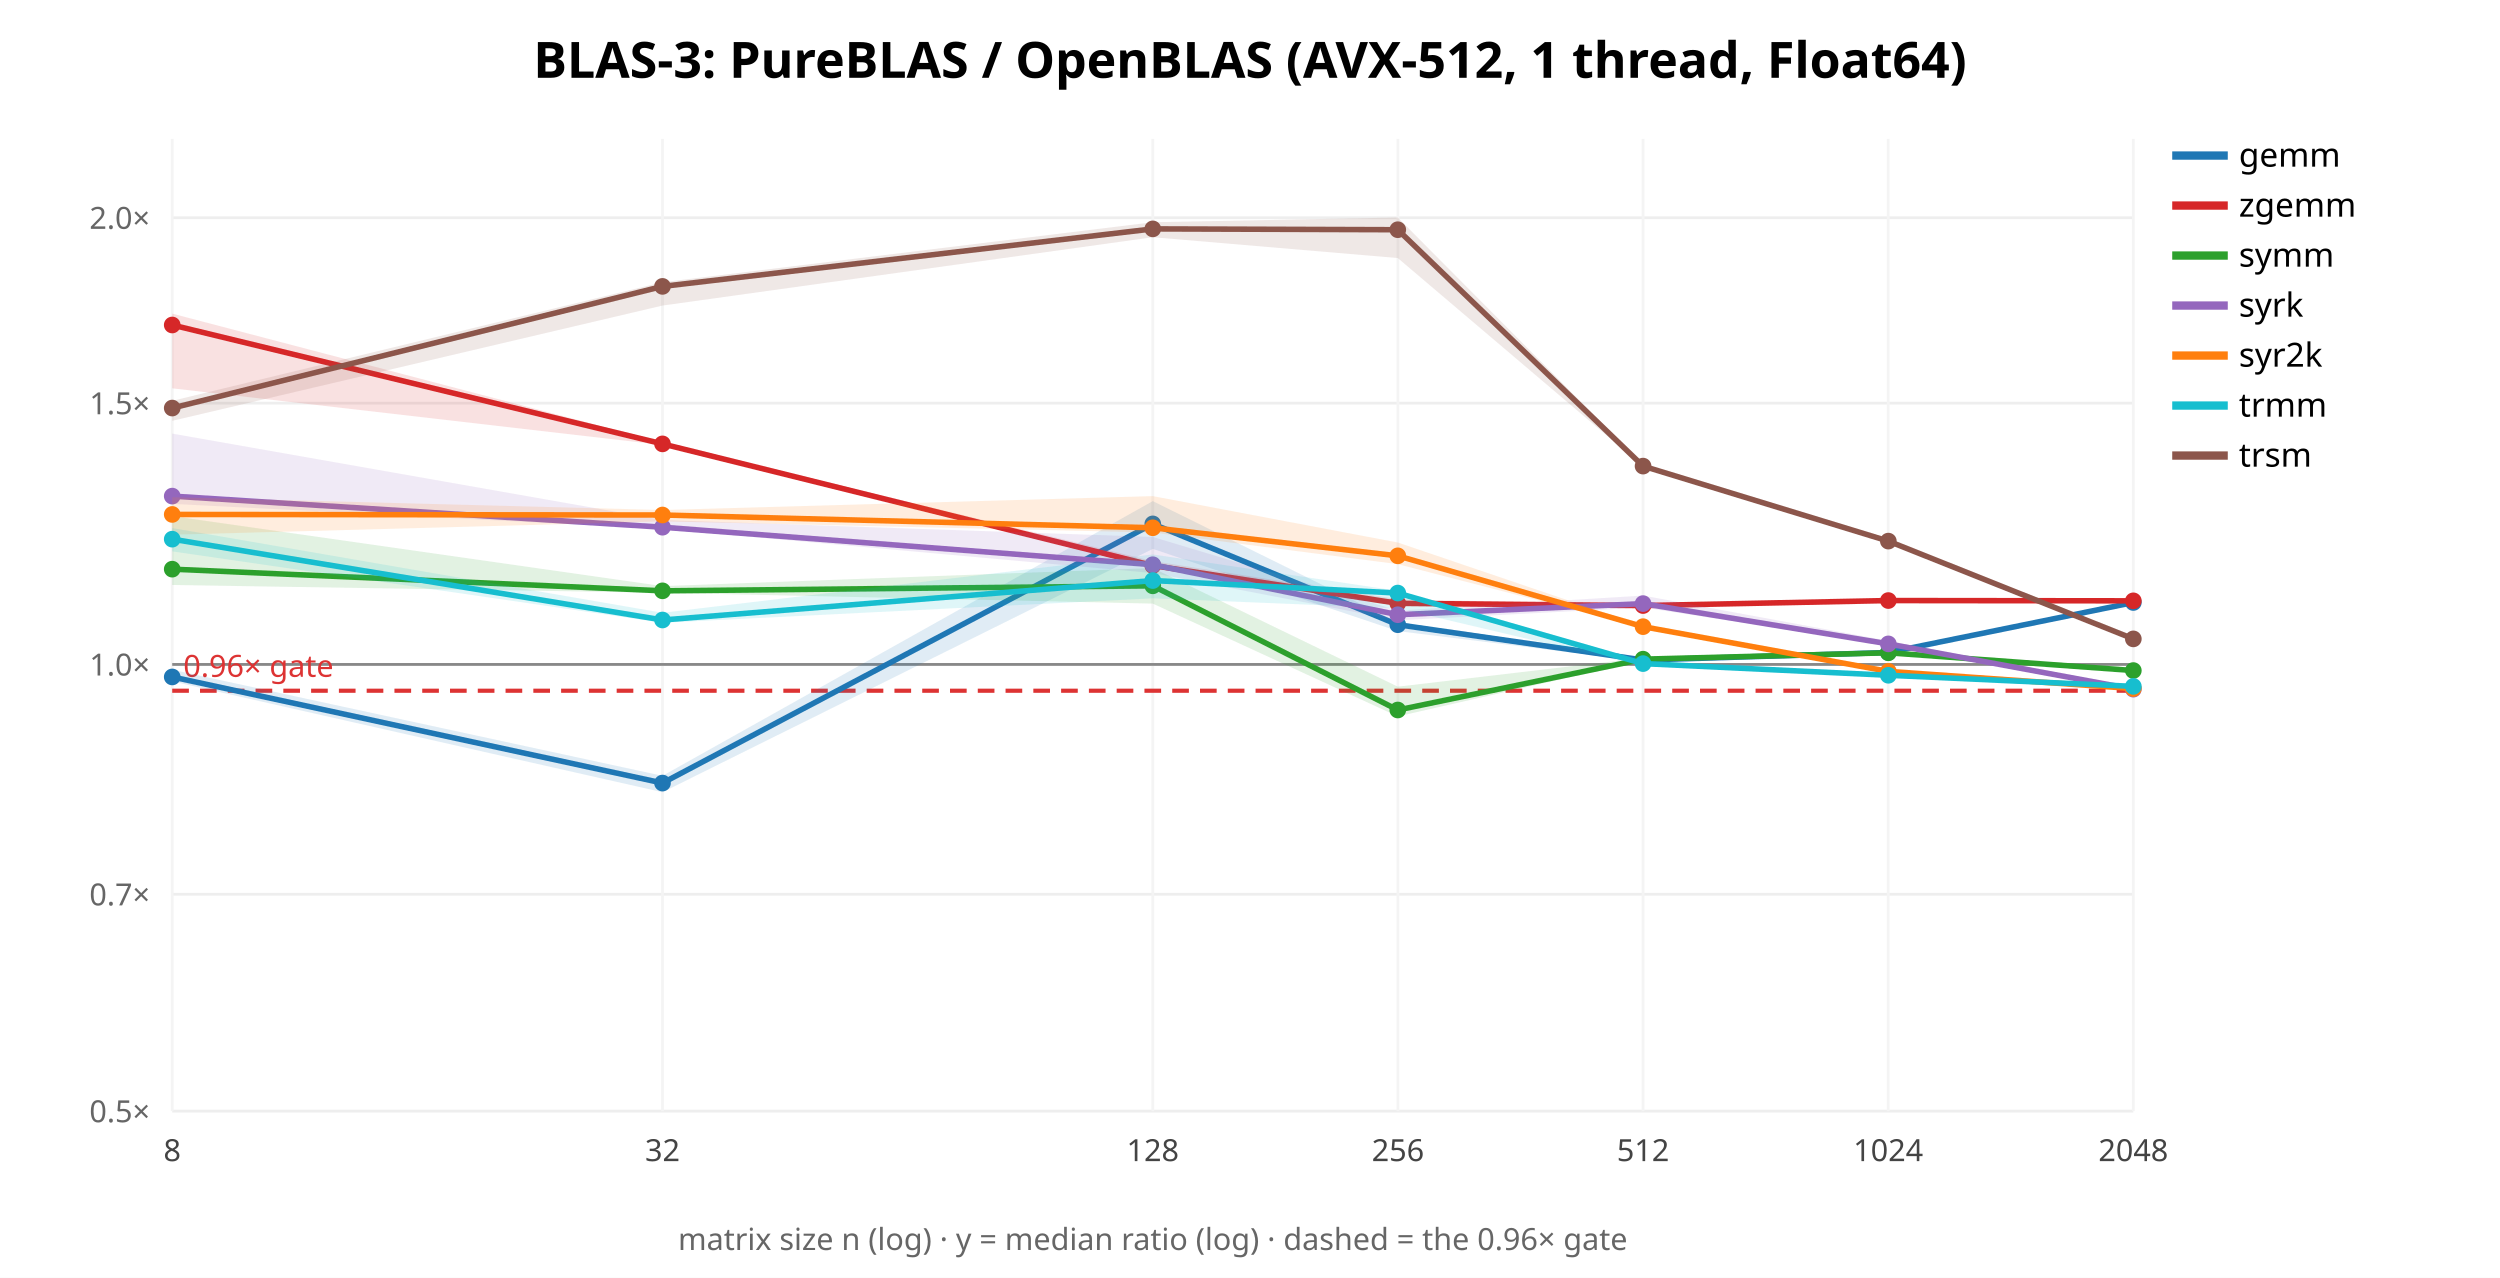
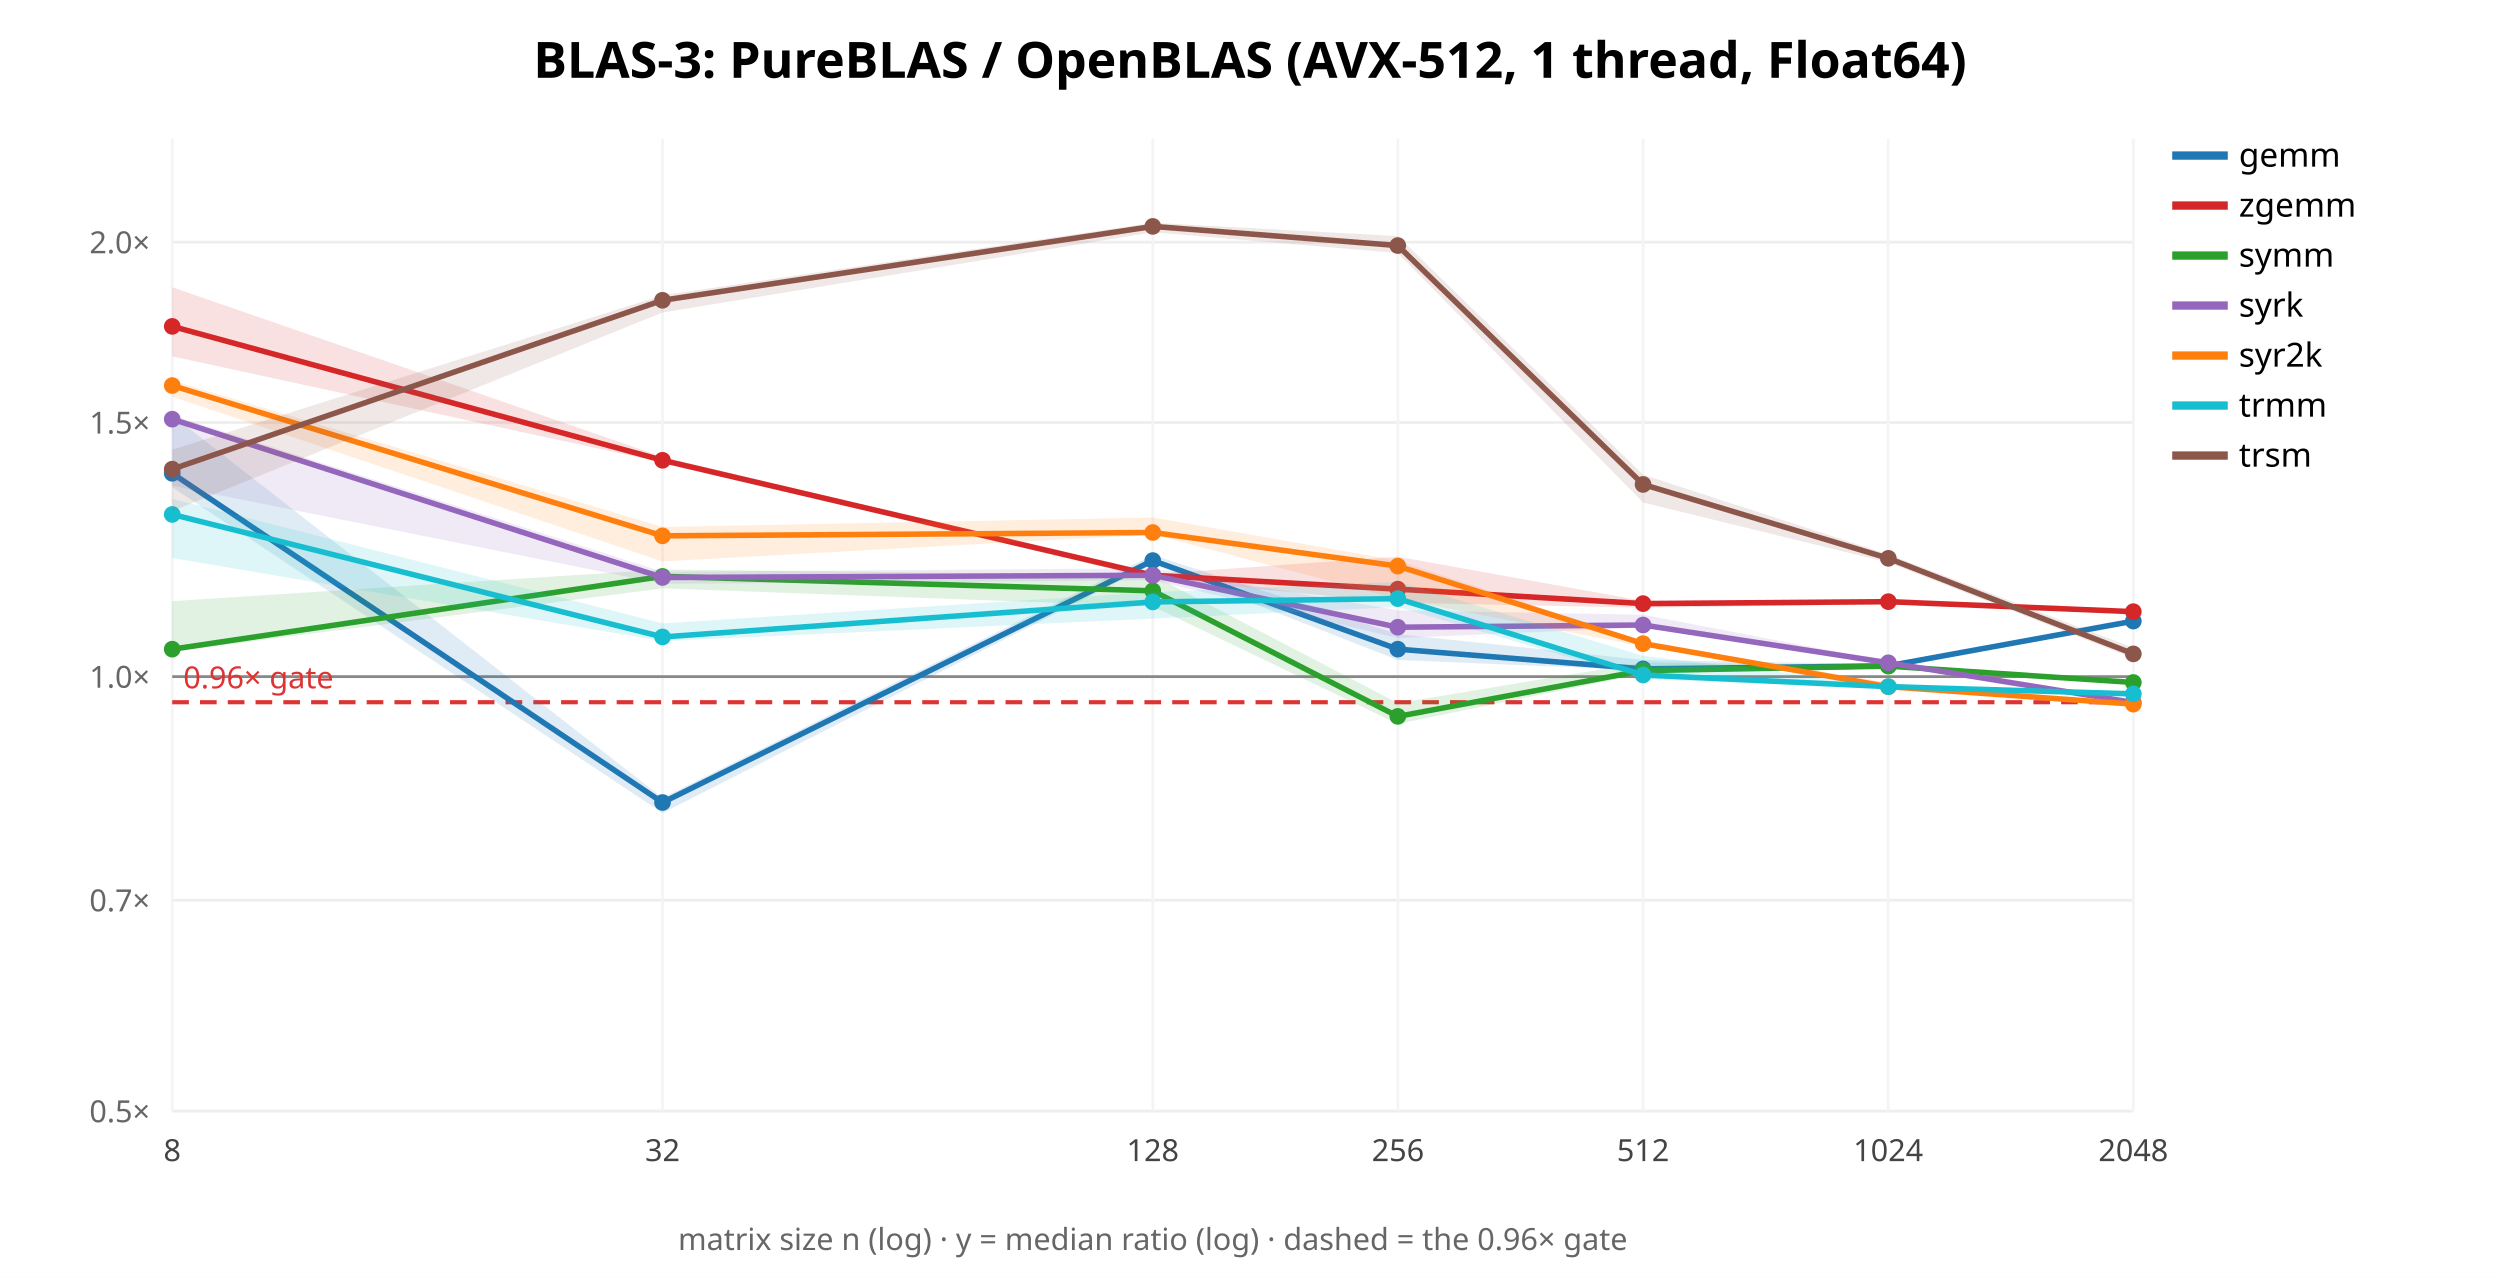
<svg xmlns="http://www.w3.org/2000/svg" width="900" height="460" font-family="sans-serif">
  <rect width="900" height="460" fill="white" />
  <text x="450.0" y="28" text-anchor="middle" font-size="18" font-weight="bold">BLAS-3: PureBLAS / OpenBLAS (AVX-512, 1 thread, Float64)</text>
  <line x1="62" y1="400.0" x2="768" y2="400.0" stroke="#eee" />
  <text x="54" y="404.0" text-anchor="end" font-size="11" fill="#666">0.5×</text>
-   <line x1="62" y1="321.94" x2="768" y2="321.94" stroke="#eee" />
-   <text x="54" y="325.94" text-anchor="end" font-size="11" fill="#666">0.7×</text>
-   <line x1="62" y1="239.193" x2="768" y2="239.193" stroke="#eee" />
-   <text x="54" y="243.193" text-anchor="end" font-size="11" fill="#666">1.0×</text>
-   <line x1="62" y1="145.127" x2="768" y2="145.127" stroke="#eee" />
-   <text x="54" y="149.127" text-anchor="end" font-size="11" fill="#666">1.5×</text>
-   <line x1="62" y1="78.385" x2="768" y2="78.385" stroke="#eee" />
-   <text x="54" y="82.385" text-anchor="end" font-size="11" fill="#666">2.0×</text>
+   <line x1="62" y1="324.075" x2="768" y2="324.075" stroke="#eee" />
+   <text x="54" y="328.075" text-anchor="end" font-size="11" fill="#666">0.7×</text>
+   <line x1="62" y1="243.59" x2="768" y2="243.59" stroke="#eee" />
+   <text x="54" y="247.59" text-anchor="end" font-size="11" fill="#666">1.0×</text>
+   <line x1="62" y1="152.097" x2="768" y2="152.097" stroke="#eee" />
+   <text x="54" y="156.097" text-anchor="end" font-size="11" fill="#666">1.5×</text>
+   <line x1="62" y1="87.181" x2="768" y2="87.181" stroke="#eee" />
+   <text x="54" y="91.181" text-anchor="end" font-size="11" fill="#666">2.0×</text>
  <line x1="62.0" y1="50" x2="62.0" y2="400" stroke="#f4f4f4" />
  <text x="62.0" y="418" text-anchor="middle" font-size="11" fill="#444">8</text>
  <line x1="238.5" y1="50" x2="238.5" y2="400" stroke="#f4f4f4" />
  <text x="238.5" y="418" text-anchor="middle" font-size="11" fill="#444">32</text>
  <line x1="415.0" y1="50" x2="415.0" y2="400" stroke="#f4f4f4" />
  <text x="415.0" y="418" text-anchor="middle" font-size="11" fill="#444">128</text>
  <line x1="503.25" y1="50" x2="503.25" y2="400" stroke="#f4f4f4" />
  <text x="503.25" y="418" text-anchor="middle" font-size="11" fill="#444">256</text>
  <line x1="591.5" y1="50" x2="591.5" y2="400" stroke="#f4f4f4" />
  <text x="591.5" y="418" text-anchor="middle" font-size="11" fill="#444">512</text>
  <line x1="679.75" y1="50" x2="679.75" y2="400" stroke="#f4f4f4" />
  <text x="679.75" y="418" text-anchor="middle" font-size="11" fill="#444">1024</text>
  <line x1="768.0" y1="50" x2="768.0" y2="400" stroke="#f4f4f4" />
  <text x="768.0" y="418" text-anchor="middle" font-size="11" fill="#444">2048</text>
-   <line x1="62" y1="239.193" x2="768" y2="239.193" stroke="#888" />
-   <line x1="62" y1="248.663" x2="768" y2="248.663" stroke="#d33" stroke-width="1.5" stroke-dasharray="6 4" />
-   <text x="66" y="243.663" font-size="11" fill="#d33">0.96× gate</text>
-   <polygon points="62.0,241.1 238.5,279.3 415.0,180.4 503.2,224.0 591.5,236.8 679.8,234.7 768.0,216.8 768.0,216.9 679.8,235.0 591.5,238.1 503.2,227.2 415.0,197.6 238.5,285.2 62.0,245.3" fill="#1f77b4" opacity="0.14" stroke="none" />
-   <polyline points="62.0,243.7 238.5,281.9 415.0,188.6 503.2,224.9 591.5,237.6 679.8,234.9 768.0,216.9" fill="none" stroke="#1f77b4" stroke-width="2" />
-   <circle cx="62.0" cy="243.7" r="3" fill="#1f77b4" />
-   <circle cx="238.5" cy="281.9" r="3" fill="#1f77b4" />
-   <circle cx="415.0" cy="188.6" r="3" fill="#1f77b4" />
-   <circle cx="503.2" cy="224.9" r="3" fill="#1f77b4" />
-   <circle cx="591.5" cy="237.6" r="3" fill="#1f77b4" />
-   <circle cx="679.8" cy="234.9" r="3" fill="#1f77b4" />
-   <circle cx="768.0" cy="216.9" r="3" fill="#1f77b4" />
+   <line x1="62" y1="243.59" x2="768" y2="243.59" stroke="#888" />
+   <line x1="62" y1="252.802" x2="768" y2="252.802" stroke="#d33" stroke-width="1.5" stroke-dasharray="6 4" />
+   <text x="66" y="247.802" font-size="11" fill="#d33">0.96× gate</text>
+   <polygon points="62.0,149.5 238.5,287.2 415.0,199.8 503.2,228.3 591.5,237.6 679.8,239.1 768.0,223.5 768.0,223.9 679.8,240.6 591.5,241.3 503.2,237.6 415.0,203.1 238.5,292.7 62.0,175.4" fill="#1f77b4" opacity="0.14" stroke="none" />
+   <polyline points="62.0,170.4 238.5,288.9 415.0,201.8 503.2,233.7 591.5,240.8 679.8,239.7 768.0,223.6" fill="none" stroke="#1f77b4" stroke-width="2" />
+   <circle cx="62.0" cy="170.4" r="3" fill="#1f77b4" />
+   <circle cx="238.5" cy="288.9" r="3" fill="#1f77b4" />
+   <circle cx="415.0" cy="201.8" r="3" fill="#1f77b4" />
+   <circle cx="503.2" cy="233.7" r="3" fill="#1f77b4" />
+   <circle cx="591.5" cy="240.8" r="3" fill="#1f77b4" />
+   <circle cx="679.8" cy="239.7" r="3" fill="#1f77b4" />
+   <circle cx="768.0" cy="223.6" r="3" fill="#1f77b4" />
  <line x1="782" y1="56" x2="802" y2="56" stroke="#1f77b4" stroke-width="3" />
  <text x="806" y="60" font-size="12">gemm</text>
-   <polygon points="62.0,112.9 238.5,159.2 415.0,202.0 503.2,215.7 591.5,217.8 679.8,216.2 768.0,216.2 768.0,216.5 679.8,216.4 591.5,218.1 503.2,217.5 415.0,204.5 238.5,160.2 62.0,139.8" fill="#d62728" opacity="0.14" stroke="none" />
-   <polyline points="62.0,117.0 238.5,159.8 415.0,203.6 503.2,217.2 591.5,218.0 679.8,216.2 768.0,216.3" fill="none" stroke="#d62728" stroke-width="2" />
-   <circle cx="62.0" cy="117.0" r="3" fill="#d62728" />
-   <circle cx="238.5" cy="159.8" r="3" fill="#d62728" />
-   <circle cx="415.0" cy="203.6" r="3" fill="#d62728" />
-   <circle cx="503.2" cy="217.2" r="3" fill="#d62728" />
-   <circle cx="591.5" cy="218.0" r="3" fill="#d62728" />
-   <circle cx="679.8" cy="216.2" r="3" fill="#d62728" />
-   <circle cx="768.0" cy="216.3" r="3" fill="#d62728" />
+   <polygon points="62.0,103.4 238.5,164.5 415.0,206.7 503.2,200.4 591.5,216.3 679.8,216.0 768.0,219.5 768.0,220.8 679.8,217.5 591.5,218.8 503.2,217.0 415.0,208.3 238.5,166.5 62.0,128.3" fill="#d62728" opacity="0.14" stroke="none" />
+   <polyline points="62.0,117.5 238.5,165.7 415.0,207.1 503.2,212.1 591.5,217.3 679.8,216.6 768.0,220.2" fill="none" stroke="#d62728" stroke-width="2" />
+   <circle cx="62.0" cy="117.5" r="3" fill="#d62728" />
+   <circle cx="238.5" cy="165.7" r="3" fill="#d62728" />
+   <circle cx="415.0" cy="207.1" r="3" fill="#d62728" />
+   <circle cx="503.2" cy="212.1" r="3" fill="#d62728" />
+   <circle cx="591.5" cy="217.3" r="3" fill="#d62728" />
+   <circle cx="679.8" cy="216.6" r="3" fill="#d62728" />
+   <circle cx="768.0" cy="220.2" r="3" fill="#d62728" />
  <line x1="782" y1="74" x2="802" y2="74" stroke="#d62728" stroke-width="3" />
  <text x="806" y="78" font-size="12">zgemm</text>
-   <polygon points="62.0,185.8 238.5,211.0 415.0,204.5 503.2,247.2 591.5,236.8 679.8,234.6 768.0,241.2 768.0,242.1 679.8,235.3 591.5,237.8 503.2,257.9 415.0,217.3 238.5,213.4 62.0,210.6" fill="#2ca02c" opacity="0.14" stroke="none" />
-   <polyline points="62.0,204.9 238.5,212.7 415.0,210.9 503.2,255.6 591.5,237.3 679.8,235.0 768.0,241.4" fill="none" stroke="#2ca02c" stroke-width="2" />
-   <circle cx="62.0" cy="204.9" r="3" fill="#2ca02c" />
-   <circle cx="238.5" cy="212.7" r="3" fill="#2ca02c" />
-   <circle cx="415.0" cy="210.9" r="3" fill="#2ca02c" />
-   <circle cx="503.2" cy="255.6" r="3" fill="#2ca02c" />
-   <circle cx="591.5" cy="237.3" r="3" fill="#2ca02c" />
-   <circle cx="679.8" cy="235.0" r="3" fill="#2ca02c" />
-   <circle cx="768.0" cy="241.4" r="3" fill="#2ca02c" />
+   <polygon points="62.0,216.4 238.5,205.0 415.0,207.1 503.2,253.1 591.5,238.5 679.8,239.5 768.0,245.4 768.0,245.8 679.8,240.2 591.5,242.5 503.2,260.6 415.0,218.3 238.5,211.8 62.0,234.6" fill="#2ca02c" opacity="0.14" stroke="none" />
+   <polyline points="62.0,233.7 238.5,207.5 415.0,212.7 503.2,257.9 591.5,241.4 679.8,239.8 768.0,245.7" fill="none" stroke="#2ca02c" stroke-width="2" />
+   <circle cx="62.0" cy="233.7" r="3" fill="#2ca02c" />
+   <circle cx="238.5" cy="207.5" r="3" fill="#2ca02c" />
+   <circle cx="415.0" cy="212.7" r="3" fill="#2ca02c" />
+   <circle cx="503.2" cy="257.9" r="3" fill="#2ca02c" />
+   <circle cx="591.5" cy="241.4" r="3" fill="#2ca02c" />
+   <circle cx="679.8" cy="239.8" r="3" fill="#2ca02c" />
+   <circle cx="768.0" cy="245.7" r="3" fill="#2ca02c" />
  <line x1="782" y1="92" x2="802" y2="92" stroke="#2ca02c" stroke-width="3" />
  <text x="806" y="96" font-size="12">symm</text>
-   <polygon points="62.0,156.1 238.5,187.2 415.0,193.3 503.2,219.8 591.5,214.4 679.8,230.7 768.0,247.9 768.0,248.4 679.8,232.2 591.5,218.7 503.2,223.3 415.0,206.3 238.5,190.4 62.0,181.4" fill="#9467bd" opacity="0.14" stroke="none" />
-   <polyline points="62.0,178.6 238.5,189.8 415.0,203.3 503.2,221.3 591.5,217.3 679.8,231.8 768.0,248.1" fill="none" stroke="#9467bd" stroke-width="2" />
-   <circle cx="62.0" cy="178.6" r="3" fill="#9467bd" />
-   <circle cx="238.5" cy="189.8" r="3" fill="#9467bd" />
-   <circle cx="415.0" cy="203.3" r="3" fill="#9467bd" />
-   <circle cx="503.2" cy="221.3" r="3" fill="#9467bd" />
-   <circle cx="591.5" cy="217.3" r="3" fill="#9467bd" />
-   <circle cx="679.8" cy="231.8" r="3" fill="#9467bd" />
-   <circle cx="768.0" cy="248.1" r="3" fill="#9467bd" />
+   <polygon points="62.0,149.5 238.5,205.8 415.0,204.6 503.2,219.7 591.5,221.3 679.8,238.2 768.0,252.3 768.0,253.4 679.8,239.4 591.5,225.9 503.2,229.7 415.0,208.9 238.5,210.2 62.0,174.9" fill="#9467bd" opacity="0.14" stroke="none" />
+   <polyline points="62.0,150.9 238.5,207.9 415.0,207.1 503.2,225.8 591.5,225.0 679.8,238.6 768.0,252.9" fill="none" stroke="#9467bd" stroke-width="2" />
+   <circle cx="62.0" cy="150.9" r="3" fill="#9467bd" />
+   <circle cx="238.5" cy="207.9" r="3" fill="#9467bd" />
+   <circle cx="415.0" cy="207.1" r="3" fill="#9467bd" />
+   <circle cx="503.2" cy="225.8" r="3" fill="#9467bd" />
+   <circle cx="591.5" cy="225.0" r="3" fill="#9467bd" />
+   <circle cx="679.8" cy="238.6" r="3" fill="#9467bd" />
+   <circle cx="768.0" cy="252.9" r="3" fill="#9467bd" />
  <line x1="782" y1="110" x2="802" y2="110" stroke="#9467bd" stroke-width="3" />
  <text x="806" y="114" font-size="12">syrk</text>
-   <polygon points="62.0,179.0 238.5,183.6 415.0,178.6 503.2,195.3 591.5,225.3 679.8,241.5 768.0,247.8 768.0,248.2 679.8,241.9 591.5,225.9 503.2,203.1 415.0,191.7 238.5,187.7 62.0,192.5" fill="#ff7f0e" opacity="0.14" stroke="none" />
-   <polyline points="62.0,185.2 238.5,185.4 415.0,190.0 503.2,200.1 591.5,225.6 679.8,241.7 768.0,247.9" fill="none" stroke="#ff7f0e" stroke-width="2" />
-   <circle cx="62.0" cy="185.2" r="3" fill="#ff7f0e" />
-   <circle cx="238.5" cy="185.4" r="3" fill="#ff7f0e" />
-   <circle cx="415.0" cy="190.0" r="3" fill="#ff7f0e" />
-   <circle cx="503.2" cy="200.1" r="3" fill="#ff7f0e" />
-   <circle cx="591.5" cy="225.6" r="3" fill="#ff7f0e" />
-   <circle cx="679.8" cy="241.7" r="3" fill="#ff7f0e" />
-   <circle cx="768.0" cy="247.9" r="3" fill="#ff7f0e" />
+   <polygon points="62.0,137.0 238.5,189.7 415.0,186.3 503.2,201.8 591.5,231.0 679.8,245.8 768.0,253.4 768.0,253.9 679.8,247.7 591.5,232.7 503.2,215.6 415.0,192.4 238.5,202.1 62.0,142.8" fill="#ff7f0e" opacity="0.14" stroke="none" />
+   <polyline points="62.0,138.8 238.5,192.9 415.0,191.7 503.2,203.8 591.5,231.7 679.8,247.2 768.0,253.5" fill="none" stroke="#ff7f0e" stroke-width="2" />
+   <circle cx="62.0" cy="138.8" r="3" fill="#ff7f0e" />
+   <circle cx="238.5" cy="192.9" r="3" fill="#ff7f0e" />
+   <circle cx="415.0" cy="191.7" r="3" fill="#ff7f0e" />
+   <circle cx="503.2" cy="203.8" r="3" fill="#ff7f0e" />
+   <circle cx="591.5" cy="231.7" r="3" fill="#ff7f0e" />
+   <circle cx="679.8" cy="247.2" r="3" fill="#ff7f0e" />
+   <circle cx="768.0" cy="253.5" r="3" fill="#ff7f0e" />
  <line x1="782" y1="128" x2="802" y2="128" stroke="#ff7f0e" stroke-width="3" />
  <text x="806" y="132" font-size="12">syr2k</text>
-   <polygon points="62.0,190.1 238.5,220.6 415.0,199.6 503.2,212.7 591.5,238.4 679.8,242.5 768.0,246.5 768.0,247.4 679.8,243.1 591.5,239.8 503.2,219.0 415.0,215.4 238.5,224.2 62.0,198.5" fill="#17becf" opacity="0.14" stroke="none" />
-   <polyline points="62.0,194.1 238.5,223.2 415.0,209.0 503.2,213.5 591.5,238.9 679.8,243.1 768.0,247.1" fill="none" stroke="#17becf" stroke-width="2" />
-   <circle cx="62.0" cy="194.1" r="3" fill="#17becf" />
-   <circle cx="238.5" cy="223.2" r="3" fill="#17becf" />
-   <circle cx="415.0" cy="209.0" r="3" fill="#17becf" />
-   <circle cx="503.2" cy="213.5" r="3" fill="#17becf" />
-   <circle cx="591.5" cy="238.9" r="3" fill="#17becf" />
-   <circle cx="679.8" cy="243.1" r="3" fill="#17becf" />
-   <circle cx="768.0" cy="247.1" r="3" fill="#17becf" />
+   <polygon points="62.0,179.6 238.5,224.4 415.0,213.2 503.2,209.4 591.5,236.1 679.8,246.6 768.0,249.1 768.0,250.1 679.8,247.7 591.5,244.5 503.2,218.5 415.0,222.7 238.5,230.8 62.0,200.9" fill="#17becf" opacity="0.14" stroke="none" />
+   <polyline points="62.0,185.2 238.5,229.3 415.0,216.7 503.2,215.5 591.5,243.0 679.8,247.2 768.0,249.8" fill="none" stroke="#17becf" stroke-width="2" />
+   <circle cx="62.0" cy="185.2" r="3" fill="#17becf" />
+   <circle cx="238.5" cy="229.3" r="3" fill="#17becf" />
+   <circle cx="415.0" cy="216.7" r="3" fill="#17becf" />
+   <circle cx="503.2" cy="215.5" r="3" fill="#17becf" />
+   <circle cx="591.5" cy="243.0" r="3" fill="#17becf" />
+   <circle cx="679.8" cy="247.2" r="3" fill="#17becf" />
+   <circle cx="768.0" cy="249.8" r="3" fill="#17becf" />
  <line x1="782" y1="146" x2="802" y2="146" stroke="#17becf" stroke-width="3" />
  <text x="806" y="150" font-size="12">trmm</text>
-   <polygon points="62.0,144.3 238.5,101.6 415.0,80.0 503.2,78.3 591.5,167.2 679.8,194.6 768.0,229.6 768.0,230.1 679.8,195.1 591.5,167.9 503.2,92.9 415.0,85.4 238.5,110.0 62.0,151.5" fill="#8c564b" opacity="0.14" stroke="none" />
-   <polyline points="62.0,146.9 238.5,103.1 415.0,82.4 503.2,82.7 591.5,167.8 679.8,194.8 768.0,230.0" fill="none" stroke="#8c564b" stroke-width="2" />
-   <circle cx="62.0" cy="146.9" r="3" fill="#8c564b" />
-   <circle cx="238.5" cy="103.1" r="3" fill="#8c564b" />
-   <circle cx="415.0" cy="82.4" r="3" fill="#8c564b" />
-   <circle cx="503.2" cy="82.7" r="3" fill="#8c564b" />
-   <circle cx="591.5" cy="167.8" r="3" fill="#8c564b" />
-   <circle cx="679.8" cy="194.8" r="3" fill="#8c564b" />
-   <circle cx="768.0" cy="230.0" r="3" fill="#8c564b" />
+   <polygon points="62.0,161.9 238.5,106.3 415.0,80.2 503.2,85.0 591.5,170.9 679.8,199.6 768.0,233.2 768.0,237.0 679.8,202.5 591.5,180.9 503.2,91.1 415.0,83.6 238.5,112.5 62.0,184.0" fill="#8c564b" opacity="0.14" stroke="none" />
+   <polyline points="62.0,168.9 238.5,108.1 415.0,81.5 503.2,88.4 591.5,174.4 679.8,201.0 768.0,235.4" fill="none" stroke="#8c564b" stroke-width="2" />
+   <circle cx="62.0" cy="168.9" r="3" fill="#8c564b" />
+   <circle cx="238.5" cy="108.1" r="3" fill="#8c564b" />
+   <circle cx="415.0" cy="81.5" r="3" fill="#8c564b" />
+   <circle cx="503.2" cy="88.4" r="3" fill="#8c564b" />
+   <circle cx="591.5" cy="174.4" r="3" fill="#8c564b" />
+   <circle cx="679.8" cy="201.0" r="3" fill="#8c564b" />
+   <circle cx="768.0" cy="235.4" r="3" fill="#8c564b" />
  <line x1="782" y1="164" x2="802" y2="164" stroke="#8c564b" stroke-width="3" />
  <text x="806" y="168" font-size="12">trsm</text>
  <text x="415.0" y="450" text-anchor="middle" font-size="11" fill="#666">matrix size n (log) · y = median ratio (log) · dashed = the 0.96× gate</text>
</svg>
